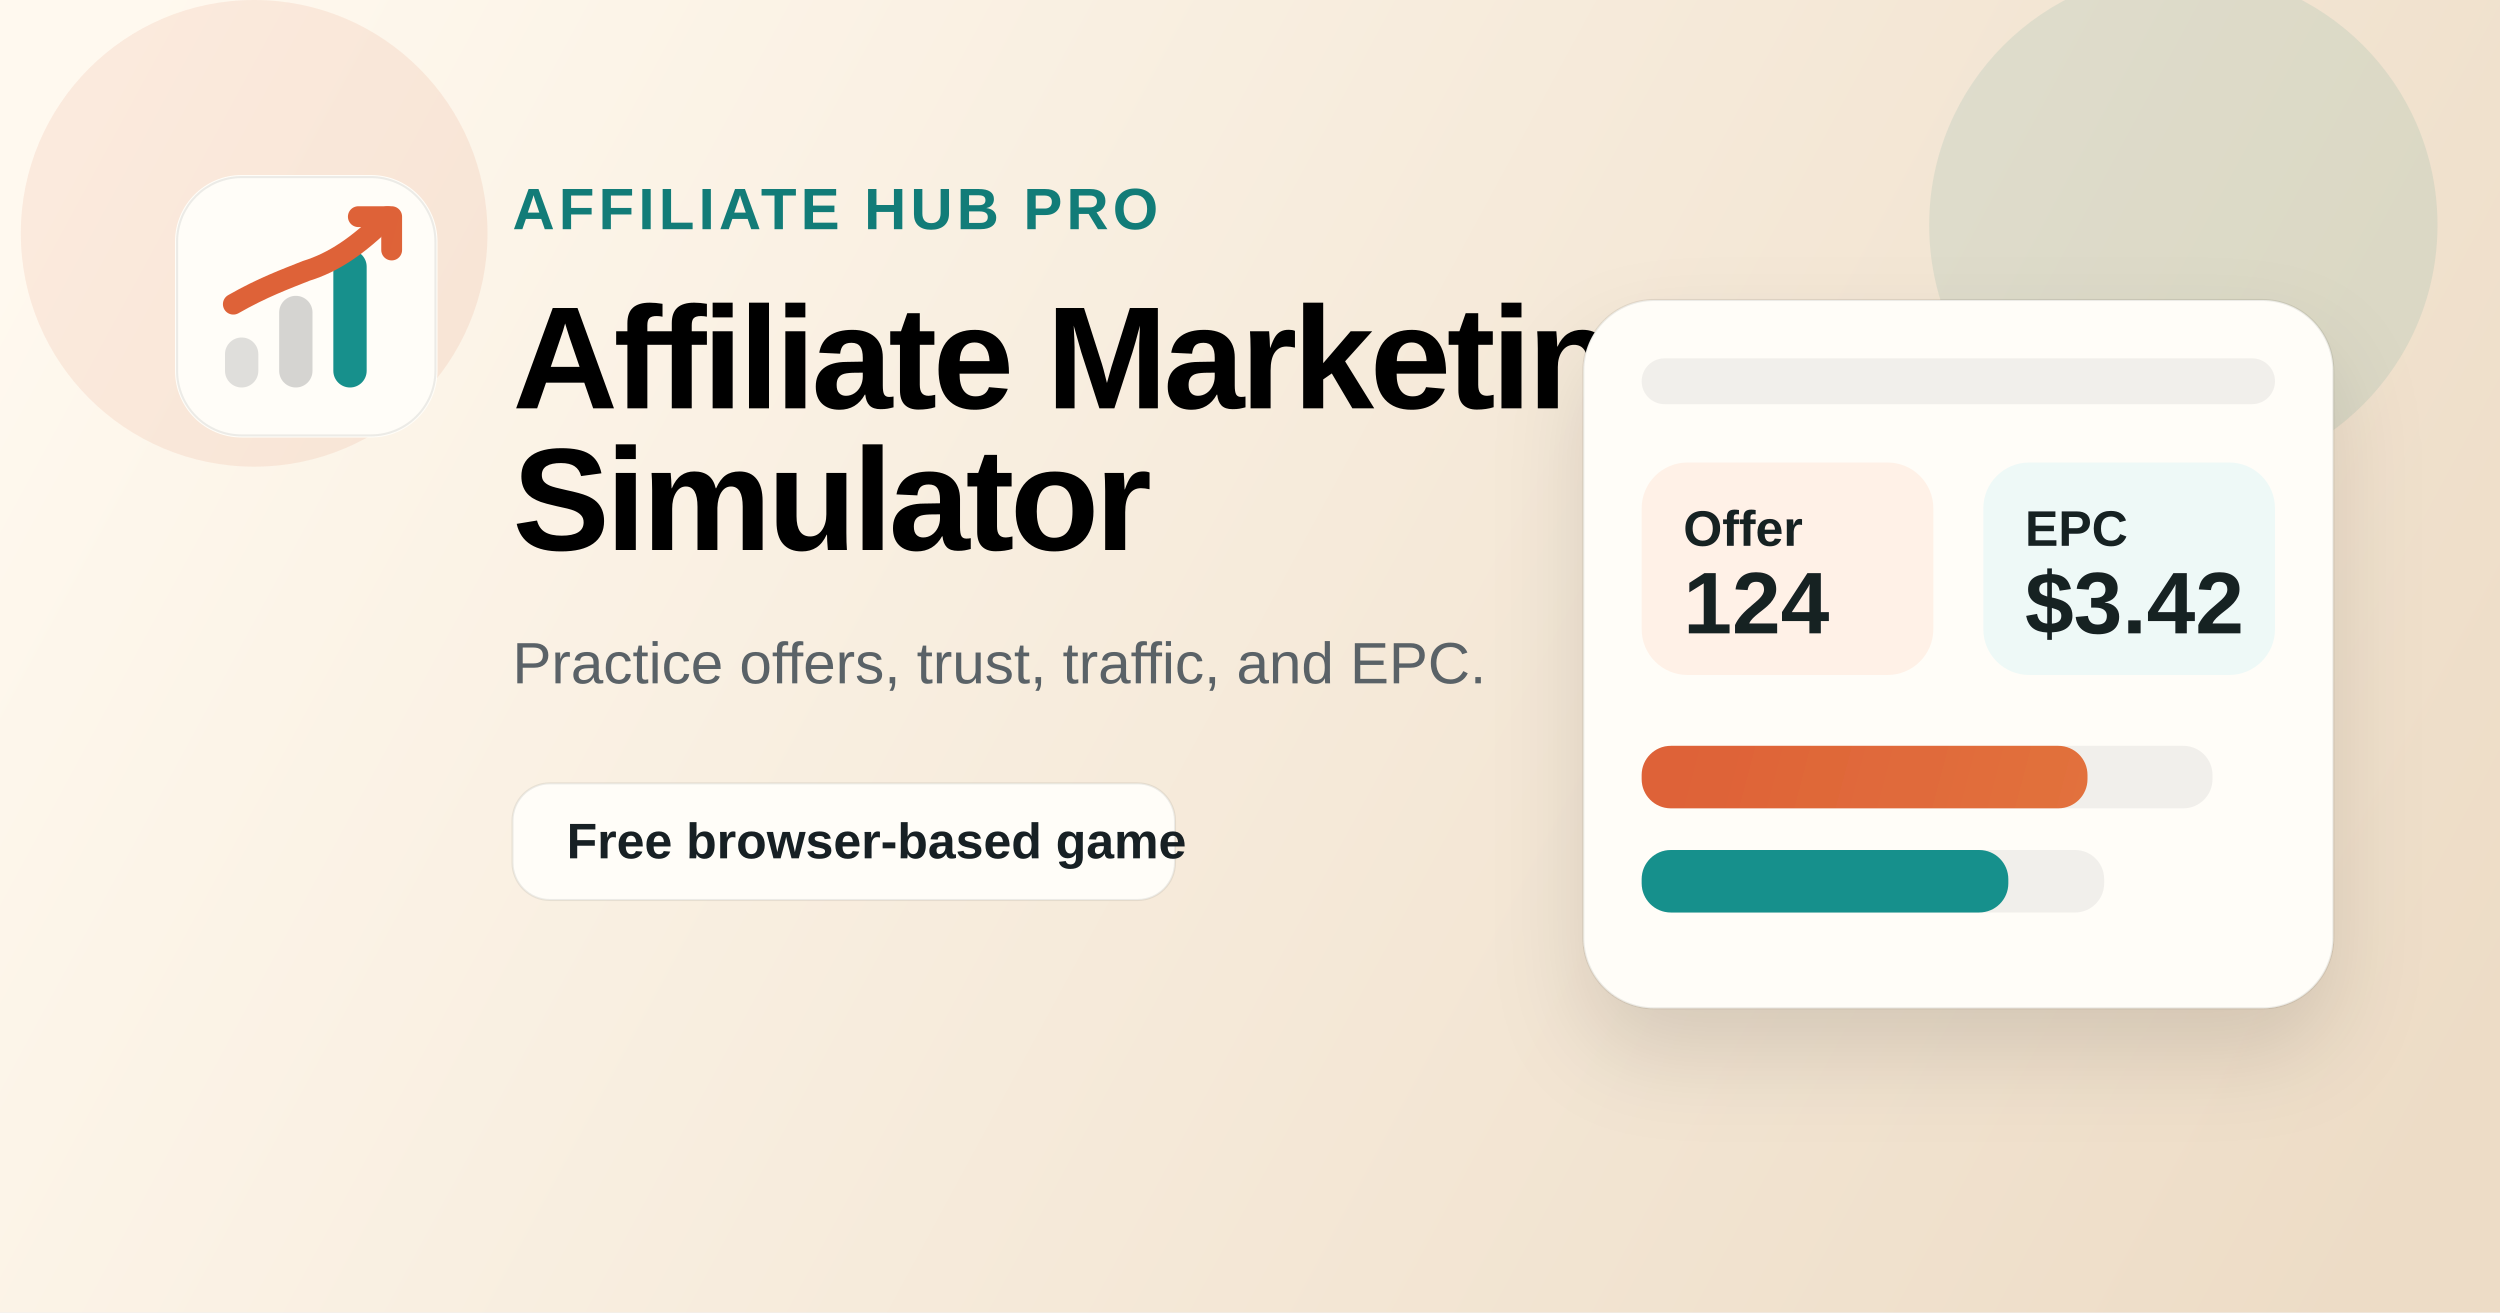
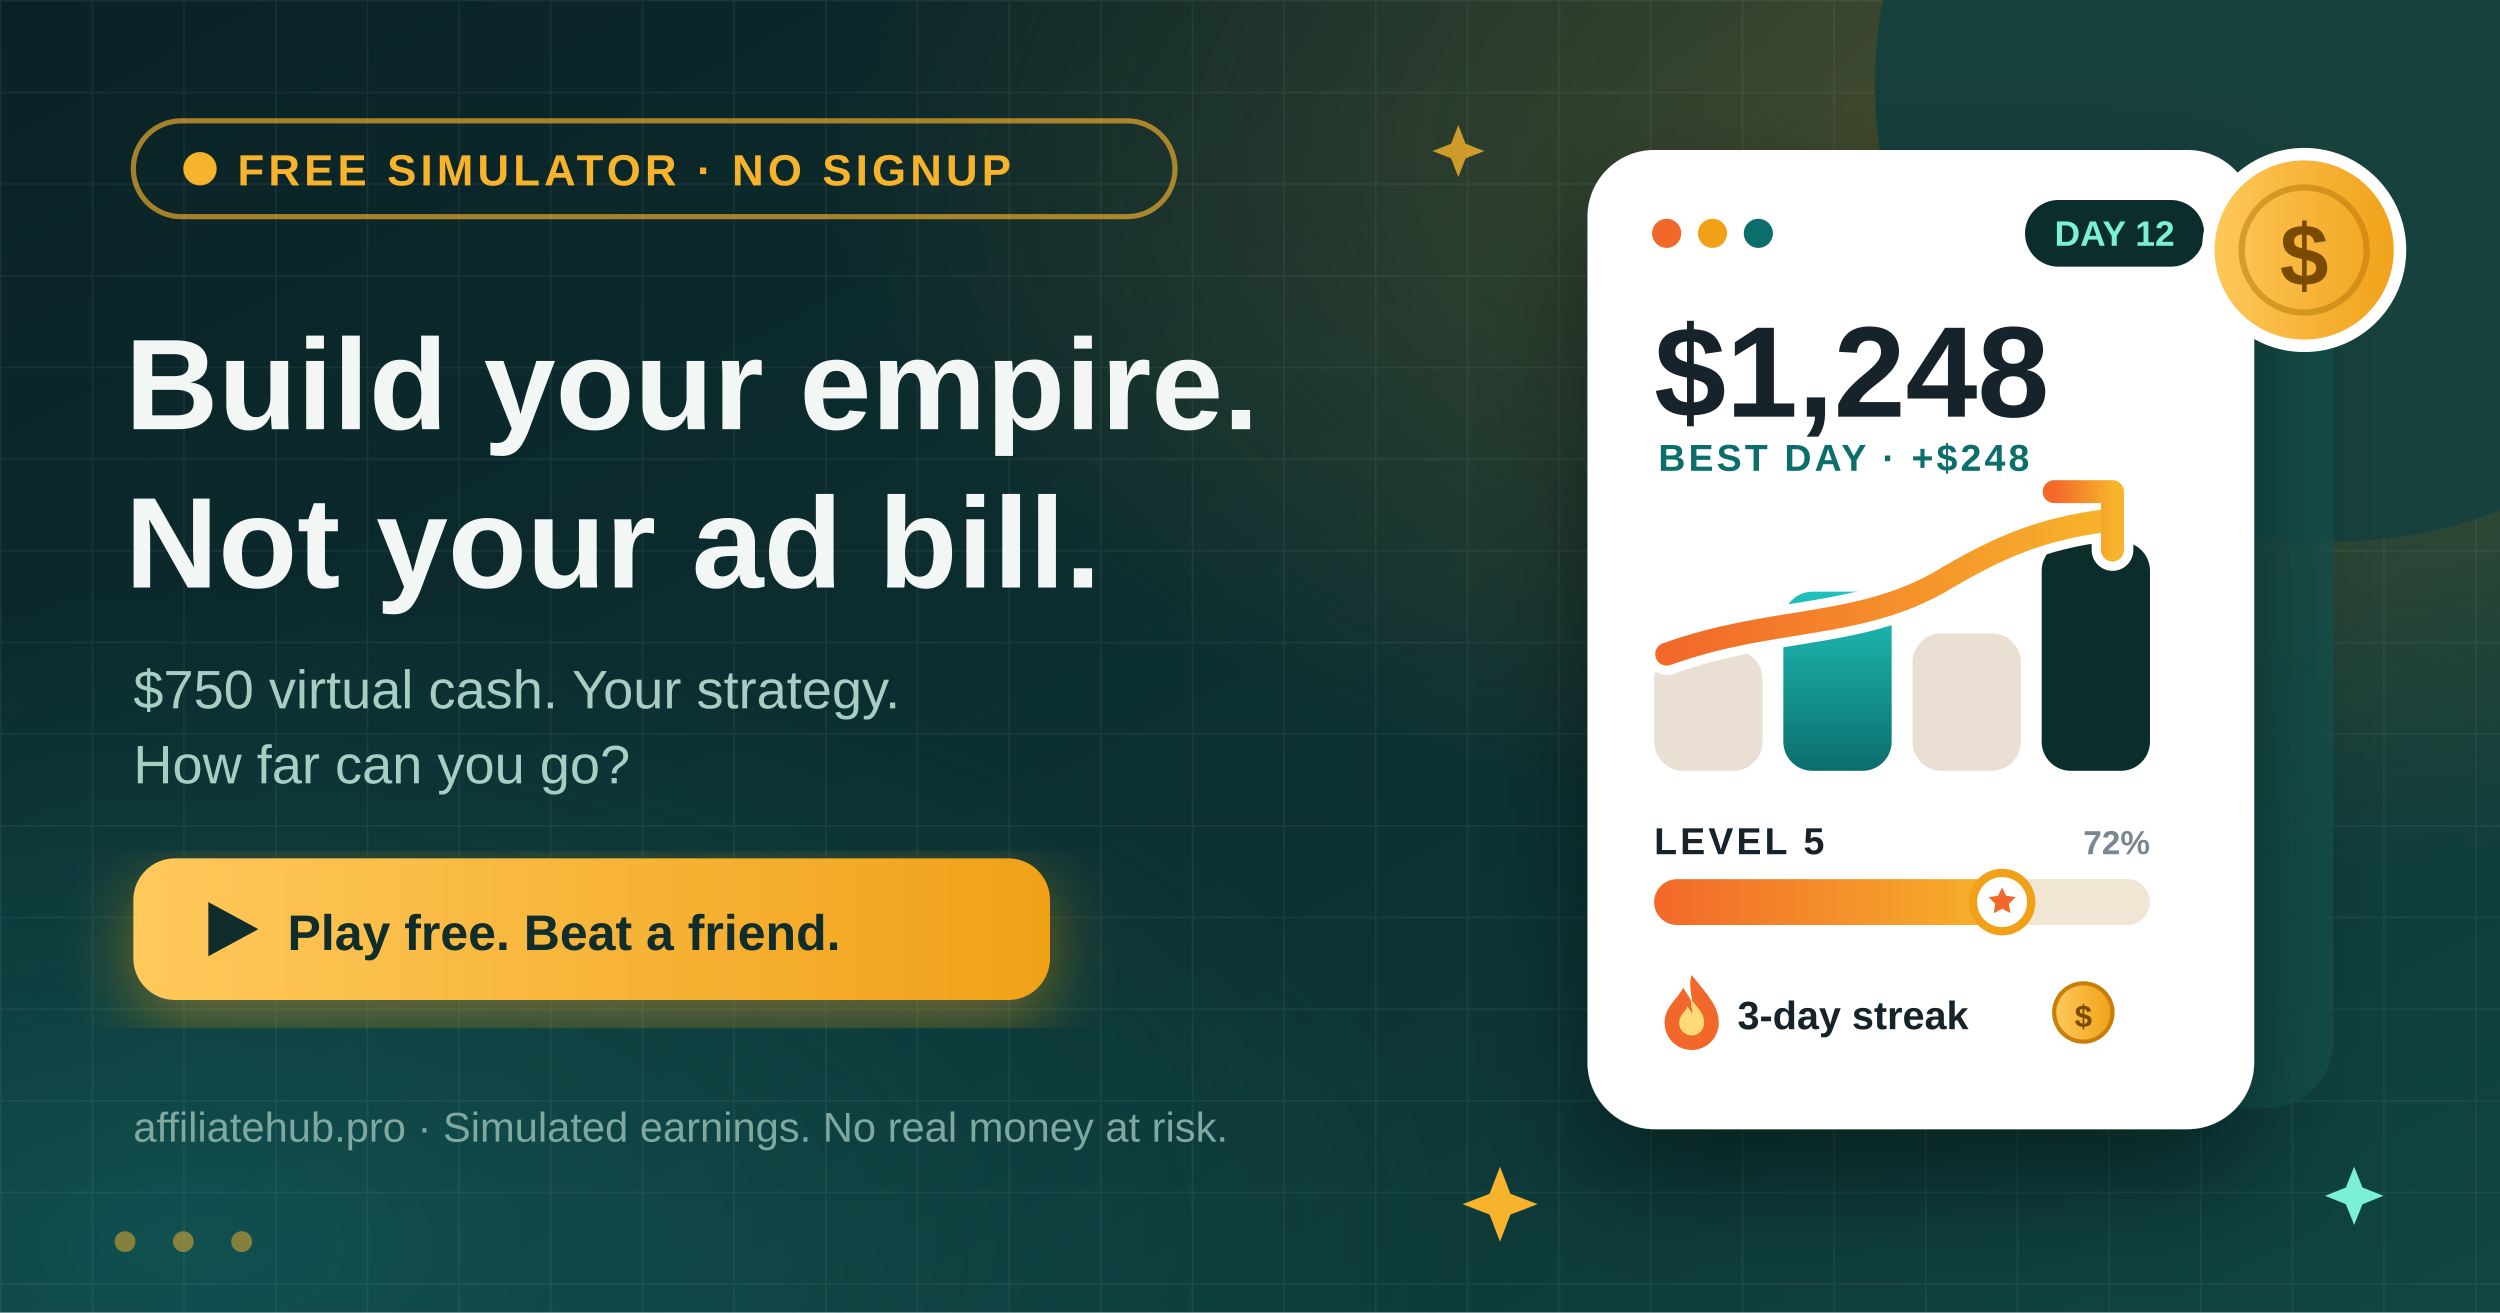
- <svg xmlns="http://www.w3.org/2000/svg" viewBox="0 0 1200 630" role="img" aria-labelledby="title desc">
+ <svg xmlns="http://www.w3.org/2000/svg" width="1200" height="630" viewBox="0 0 1200 630" role="img" aria-labelledby="scTitle scDesc">
  <defs>
-     <linearGradient id="bg" x1="54" y1="22" x2="1138" y2="608" gradientUnits="userSpaceOnUse">
-       <stop offset="0" stop-color="#fff9ef" />
-       <stop offset="1" stop-color="#eddcc6" />
+     <linearGradient id="scBg" x1="0" y1="0" x2="1" y2="1">
+       <stop offset="0" stop-color="#0A2226" />
+       <stop offset="0.6" stop-color="#0D3233" />
+       <stop offset="1" stop-color="#104644" />
    </linearGradient>
-     <linearGradient id="accent" x1="84" y1="84" x2="1074" y2="346" gradientUnits="userSpaceOnUse">
-       <stop offset="0" stop-color="#de6238" />
-       <stop offset="1" stop-color="#f2b24c" />
+     <radialGradient id="scGlowGold" cx="0.88" cy="0.12" r="0.55">
+       <stop offset="0" stop-color="#F7B32B" stop-opacity="0.28" />
+       <stop offset="1" stop-color="#F7B32B" stop-opacity="0" />
+     </radialGradient>
+     <radialGradient id="scGlowTeal" cx="0.08" cy="0.95" r="0.5">
+       <stop offset="0" stop-color="#1FC2BB" stop-opacity="0.22" />
+       <stop offset="1" stop-color="#1FC2BB" stop-opacity="0" />
+     </radialGradient>
+     <linearGradient id="scGold" x1="0" y1="0" x2="1" y2="0">
+       <stop offset="0" stop-color="#FFC95C" />
+       <stop offset="1" stop-color="#F0A118" />
    </linearGradient>
-     <linearGradient id="teal" x1="838" y1="196" x2="940" y2="382" gradientUnits="userSpaceOnUse">
-       <stop offset="0" stop-color="#17908c" />
-       <stop offset="1" stop-color="#0f6f6a" />
+     <linearGradient id="scOrange" x1="0" y1="0" x2="1" y2="0">
+       <stop offset="0" stop-color="#F2682A" />
+       <stop offset="1" stop-color="#F7B32B" />
    </linearGradient>
-     <filter id="shadow" x="-20%" y="-20%" width="140%" height="140%">
-       <feDropShadow dx="0" dy="22" stdDeviation="22" flood-color="#172024" flood-opacity="0.12" />
+     <linearGradient id="scTeal" x1="0" y1="0" x2="0" y2="1">
+       <stop offset="0" stop-color="#1FC2BB" />
+       <stop offset="1" stop-color="#0B6E6B" />
+     </linearGradient>
+     <pattern id="scGrid" width="44" height="44" patternUnits="userSpaceOnUse">
+       <path d="M44 0 H0 V44" fill="none" stroke="#ffffff" stroke-opacity="0.06" stroke-width="1.5" />
+     </pattern>
+     <filter id="scCard" x="-20%" y="-20%" width="140%" height="140%">
+       <feDropShadow dx="0" dy="24" stdDeviation="28" flood-color="#000000" flood-opacity="0.45" />
+     </filter>
+     <filter id="scBtn" x="-20%" y="-20%" width="140%" height="140%">
+       <feDropShadow dx="0" dy="10" stdDeviation="16" flood-color="#F0A118" flood-opacity="0.45" />
    </filter>
  </defs>
-   <rect width="1200" height="630" fill="url(#bg)" />
-   <circle cx="122" cy="112" r="112" fill="#db5c34" fill-opacity="0.1" />
-   <circle cx="1048" cy="108" r="122" fill="#127c78" fill-opacity="0.09" />
-   <g transform="translate(84 84)">
-     <rect width="126" height="126" rx="32" fill="#fffdf8" />
-     <rect x="1" y="1" width="124" height="124" rx="31" fill="none" stroke="#172024" stroke-opacity="0.08" />
-     <rect x="24" y="78" width="16" height="24" rx="8" fill="#172024" fill-opacity="0.14" />
-     <rect x="50" y="58" width="16" height="44" rx="8" fill="#172024" fill-opacity="0.18" />
-     <rect x="76" y="36" width="16" height="66" rx="8" fill="url(#teal)" />
-     <path d="M28 62 C42 54 53 50 63 46 C76 42 88 34 102 20" fill="none" stroke="url(#accent)" stroke-width="10" stroke-linecap="round" />
-     <path d="M88 20 H104 V36" fill="none" stroke="url(#accent)" stroke-width="10" stroke-linecap="round" stroke-linejoin="round" />
+   <rect width="1200" height="630" fill="url(#scBg)" />
+   <rect width="1200" height="630" fill="url(#scGlowGold)" />
+   <rect width="1200" height="630" fill="url(#scGlowTeal)" />
+   <rect width="1200" height="630" fill="url(#scGrid)" />
+   <circle cx="1120" cy="40" r="220" fill="#17413D" />
+   <g fill="#F7B32B" opacity="0.5">
+     <circle cx="60" cy="596" r="5" />
+     <circle cx="88" cy="596" r="5" />
+     <circle cx="116" cy="596" r="5" />
  </g>
-   <g transform="translate(246 110)">
-     <text x="0" y="0" font-family="Arial, Helvetica, sans-serif" font-size="28" font-weight="700" letter-spacing="2" fill="#127c78">AFFILIATE HUB PRO</text>
-     <text x="0" y="86" font-family="Trebuchet MS, Verdana, Arial, sans-serif" font-size="70" font-weight="700" letter-spacing="-2">Affiliate Marketing</text>
-     <text x="0" y="154" font-family="Trebuchet MS, Verdana, Arial, sans-serif" font-size="70" font-weight="700" letter-spacing="-2">Simulator</text>
-     <text x="0" y="218" font-family="Arial, Helvetica, sans-serif" font-size="28" fill="#5a6267">Practice offers, trust, traffic, and EPC.</text>
-     <rect x="0" y="266" width="318" height="56" rx="18" fill="#fffdf8" stroke="#172024" stroke-opacity="0.08" />
-     <text x="26" y="302" font-family="Arial, Helvetica, sans-serif" font-size="24" font-weight="700" fill="#172024">Free browser-based game</text>
+   <rect x="64" y="58" width="500" height="46" rx="23" fill="none" stroke="#F7B32B" stroke-opacity="0.65" stroke-width="2.5" />
+   <circle cx="96" cy="81" r="8" fill="#F7B32B" />
+   <text x="114" y="89" font-family="'Space Grotesk',Arial,'DejaVu Sans',sans-serif" font-size="21" font-weight="700" letter-spacing="2" fill="#F7B32B">FREE SIMULATOR · NO SIGNUP</text>
+   <g font-family="'Space Grotesk','Trebuchet MS',Arial,'DejaVu Sans',sans-serif" font-weight="700" fill="#F2F7F5">
+     <text x="60" y="206" font-size="62">Build your empire.</text>
+     <text x="60" y="282" font-size="62">Not your ad bill.</text>
  </g>
-   <g transform="translate(760 144)" filter="url(#shadow)">
-     <rect width="360" height="340" rx="34" fill="#fffdf8" stroke="#172024" stroke-opacity="0.08" />
-     <rect x="28" y="28" width="304" height="22" rx="11" fill="#172024" fill-opacity="0.06" />
-     <rect x="28" y="78" width="140" height="102" rx="22" fill="#fff1e7" />
-     <rect x="192" y="78" width="140" height="102" rx="22" fill="#eef9f7" />
-     <rect x="28" y="214" width="274" height="30" rx="14" fill="#172024" fill-opacity="0.06" />
-     <rect x="28" y="264" width="222" height="30" rx="14" fill="#172024" fill-opacity="0.06" />
-     <rect x="28" y="214" width="214" height="30" rx="14" fill="url(#accent)" />
-     <rect x="28" y="264" width="176" height="30" rx="14" fill="url(#teal)" />
-     <text x="48" y="118" font-family="Arial, Helvetica, sans-serif" font-size="24" font-weight="700" fill="#172024">Offer</text>
-     <text x="48" y="160" font-family="Arial, Helvetica, sans-serif" font-size="42" font-weight="700" fill="#172024">124</text>
-     <text x="212" y="118" font-family="Arial, Helvetica, sans-serif" font-size="24" font-weight="700" fill="#172024">EPC</text>
-     <text x="212" y="160" font-family="Arial, Helvetica, sans-serif" font-size="42" font-weight="700" fill="#172024">$3.42</text>
+   <text x="64" y="340" font-family="'IBM Plex Sans',Arial,'DejaVu Sans',sans-serif" font-size="26" fill="#A8CDC3">$750 virtual cash. Your strategy.</text>
+   <text x="64" y="376" font-family="'IBM Plex Sans',Arial,'DejaVu Sans',sans-serif" font-size="26" fill="#A8CDC3">How far can you go?</text>
+   <g filter="url(#scBtn)">
+     <rect x="64" y="412" width="440" height="68" rx="20" fill="url(#scGold)" />
  </g>
+   <path d="M100 433 L124 446 L100 459 Z" fill="#102d2b" />
+   <text x="138" y="456" font-family="'Space Grotesk',Arial,'DejaVu Sans',sans-serif" font-size="24" font-weight="700" fill="#102d2b">Play free. Beat a friend.</text>
+   <text x="64" y="548" font-family="'IBM Plex Sans',Arial,'DejaVu Sans',sans-serif" font-size="20" fill="#7FA8A0">affiliatehub.pro · Simulated earnings. No real money at risk.</text>
+   <rect x="800" y="92" width="320" height="440" rx="32" fill="#14514E" opacity="0.75" />
+   <g filter="url(#scCard)">
+     <rect x="762" y="72" width="320" height="470" rx="32" fill="#FFFFFF" />
+   </g>
+   <circle cx="800" cy="112" r="7" fill="#F2682A" />
+   <circle cx="822" cy="112" r="7" fill="#F0A118" />
+   <circle cx="844" cy="112" r="7" fill="#0B6E6B" />
+   <rect x="972" y="96" width="86" height="32" rx="16" fill="#0B2E2D" />
+   <text x="1015" y="118" text-anchor="middle" font-family="'Space Grotesk',Arial,'DejaVu Sans',sans-serif" font-size="17" font-weight="700" fill="#7CF0D4">DAY 12</text>
+   <text x="794" y="200" font-family="'Space Grotesk',Arial,'DejaVu Sans',sans-serif" font-size="62" font-weight="700" fill="#16232A">$1,248</text>
+   <text x="796" y="226" font-family="'IBM Plex Sans',Arial,'DejaVu Sans',sans-serif" font-size="18" font-weight="700" letter-spacing="1.5" fill="#0B6E6B">BEST DAY · +$248</text>
+   <rect x="794" y="312" width="52" height="58" rx="14" fill="#E9DFD2" />
+   <rect x="856" y="284" width="52" height="86" rx="14" fill="url(#scTeal)" />
+   <rect x="918" y="304" width="52" height="66" rx="14" fill="#E9DFD2" />
+   <rect x="980" y="260" width="52" height="110" rx="14" fill="#0B2E2D" />
+   <path d="M800 314 C 850 296, 890 302, 930 280 C 960 262, 980 254, 1010 250" fill="none" stroke="#ffffff" stroke-width="20" stroke-linecap="round" />
+   <path d="M986 236 H1014 V264" fill="none" stroke="#ffffff" stroke-width="20" stroke-linecap="round" stroke-linejoin="round" />
+   <path d="M800 314 C 850 296, 890 302, 930 280 C 960 262, 980 254, 1010 250" fill="none" stroke="url(#scOrange)" stroke-width="11" stroke-linecap="round" />
+   <path d="M986 236 H1014 V264" fill="none" stroke="url(#scOrange)" stroke-width="11" stroke-linecap="round" stroke-linejoin="round" />
+   <text x="794" y="410" font-family="'Space Grotesk',Arial,'DejaVu Sans',sans-serif" font-size="18" font-weight="700" letter-spacing="1.5" fill="#16232A">LEVEL 5</text>
+   <text x="1032" y="410" text-anchor="end" font-family="'IBM Plex Sans',Arial,'DejaVu Sans',sans-serif" font-size="16" font-weight="700" fill="#7A8791">72%</text>
+   <rect x="794" y="422" width="238" height="22" rx="11" fill="#EFE6D4" />
+   <rect x="794" y="422" width="167" height="22" rx="11" fill="url(#scOrange)" />
+   <circle cx="961" cy="433" r="14" fill="#ffffff" stroke="#F0A118" stroke-width="4" />
+   <path d="M961 426 l2 4 4.5 0.6 -3.2 3.2 0.7 4.5 -4 -2.1 -4 2.1 0.7 -4.5 -3.2 -3.2 4.5 -0.6 z" fill="#F2682A" />
+   <g transform="translate(812 486)">
+     <path d="M0 -18 C 8 -8, 13 -3, 13 5 A13 13 0 1 1 -13 5 C-13 -3 -7 -6 -4 -12 C-2 -8 0 -7 0 -3 C1 -7 -2 -12 0 -18 Z" fill="#F2682A" />
+     <path d="M0 -6 C 4 -1, 6 1, 6 5 A6 6 0 1 1 -6 5 C-6 1 -3 0 -2 -3 C-1 -1 0 -1 0 1 C1 -1 -1 -3 0 -6 Z" fill="#FFD97A" />
+   </g>
+   <text x="834" y="494" font-family="'IBM Plex Sans',Arial,'DejaVu Sans',sans-serif" font-size="19" font-weight="700" fill="#16232A">3-day streak</text>
+   <circle cx="1000" cy="486" r="14" fill="url(#scGold)" stroke="#C77F0A" stroke-width="2" />
+   <text x="1000" y="493" text-anchor="middle" font-family="'Space Grotesk',Arial,'DejaVu Sans',sans-serif" font-size="15" font-weight="700" fill="#7A4A00">$</text>
+   <circle cx="1106" cy="120" r="46" fill="url(#scGold)" stroke="#ffffff" stroke-width="6" />
+   <circle cx="1106" cy="120" r="30" fill="none" stroke="#B97A0B" stroke-width="3" stroke-opacity="0.55" />
+   <text x="1106" y="137" text-anchor="middle" font-family="'Space Grotesk',Arial,'DejaVu Sans',sans-serif" font-size="42" font-weight="700" fill="#7A4A00">$</text>
+   <path d="M720 560 l5 13 13 5 -13 5 -5 13 -5 -13 -13 -5 13 -5 z" fill="#F7B32B" />
+   <path d="M1130 560 l4 10 10 4 -10 4 -4 10 -4 -10 -10 -4 10 -4 z" fill="#7CF0D4" />
+   <path d="M700 60 l3.5 9 9 3.5 -9 3.5 -3.5 9 -3.5 -9 -9 -3.5 9 -3.5 z" fill="#F7B32B" opacity="0.8" />
</svg>
